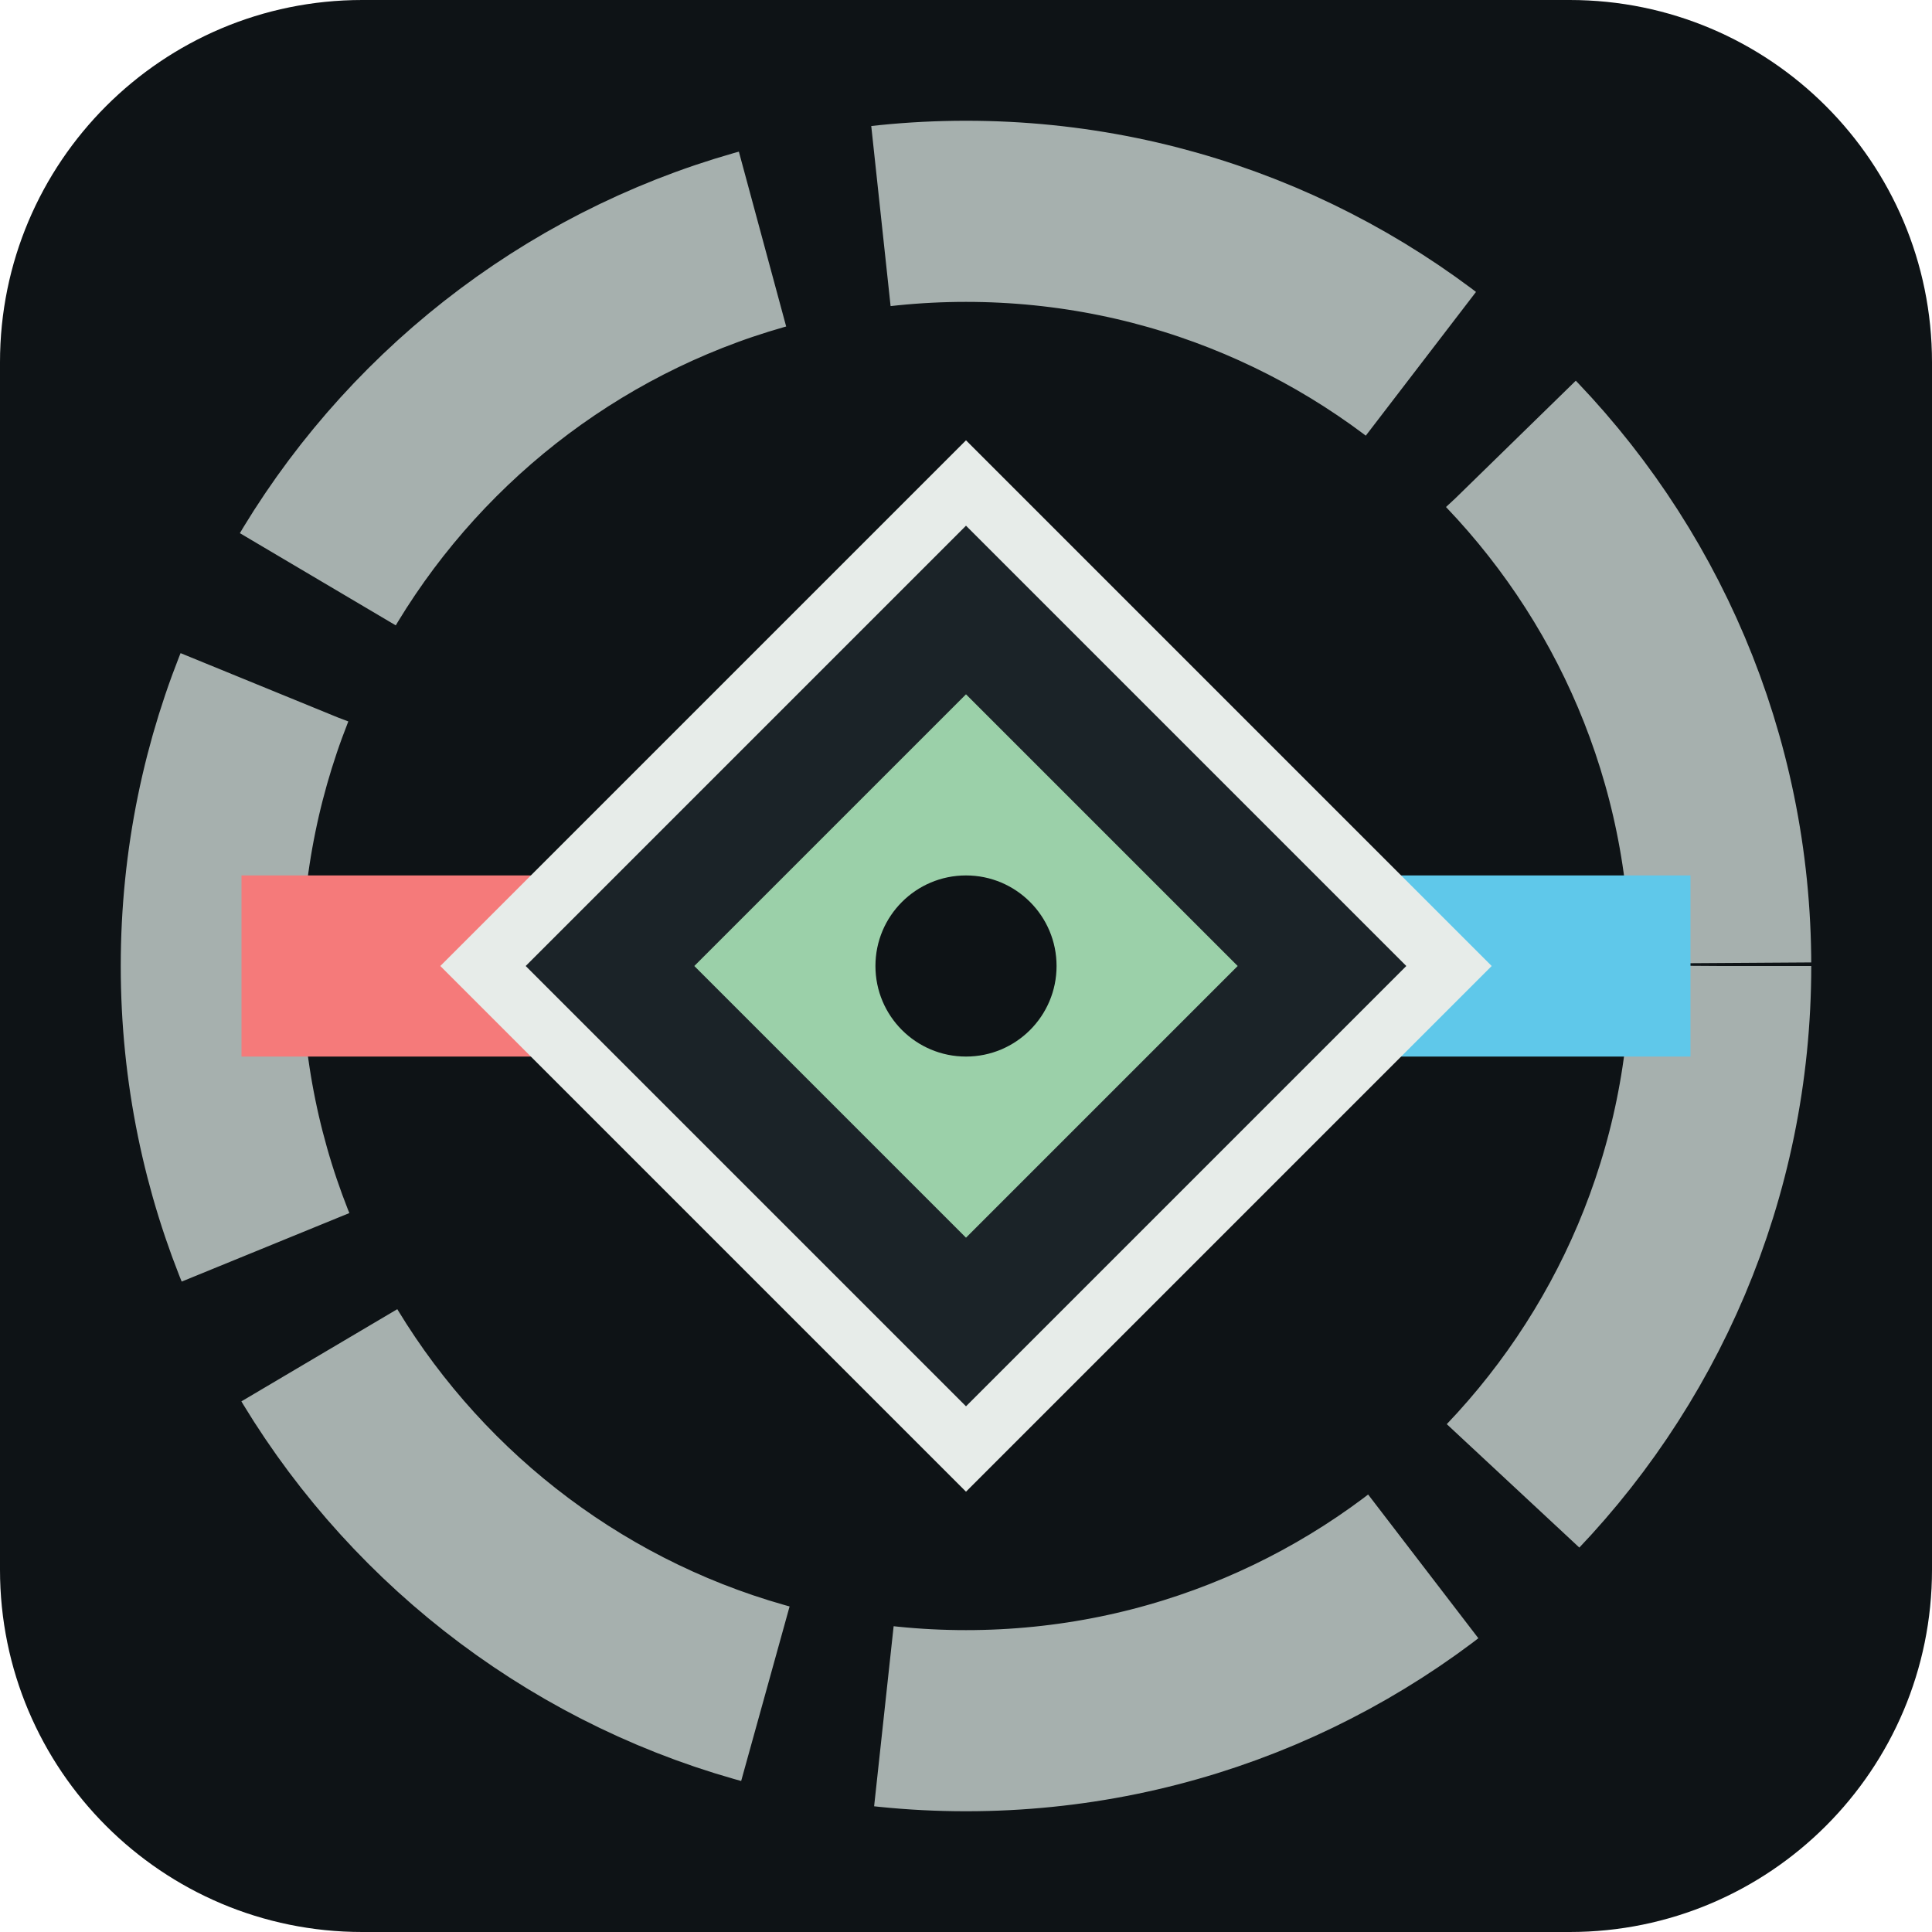
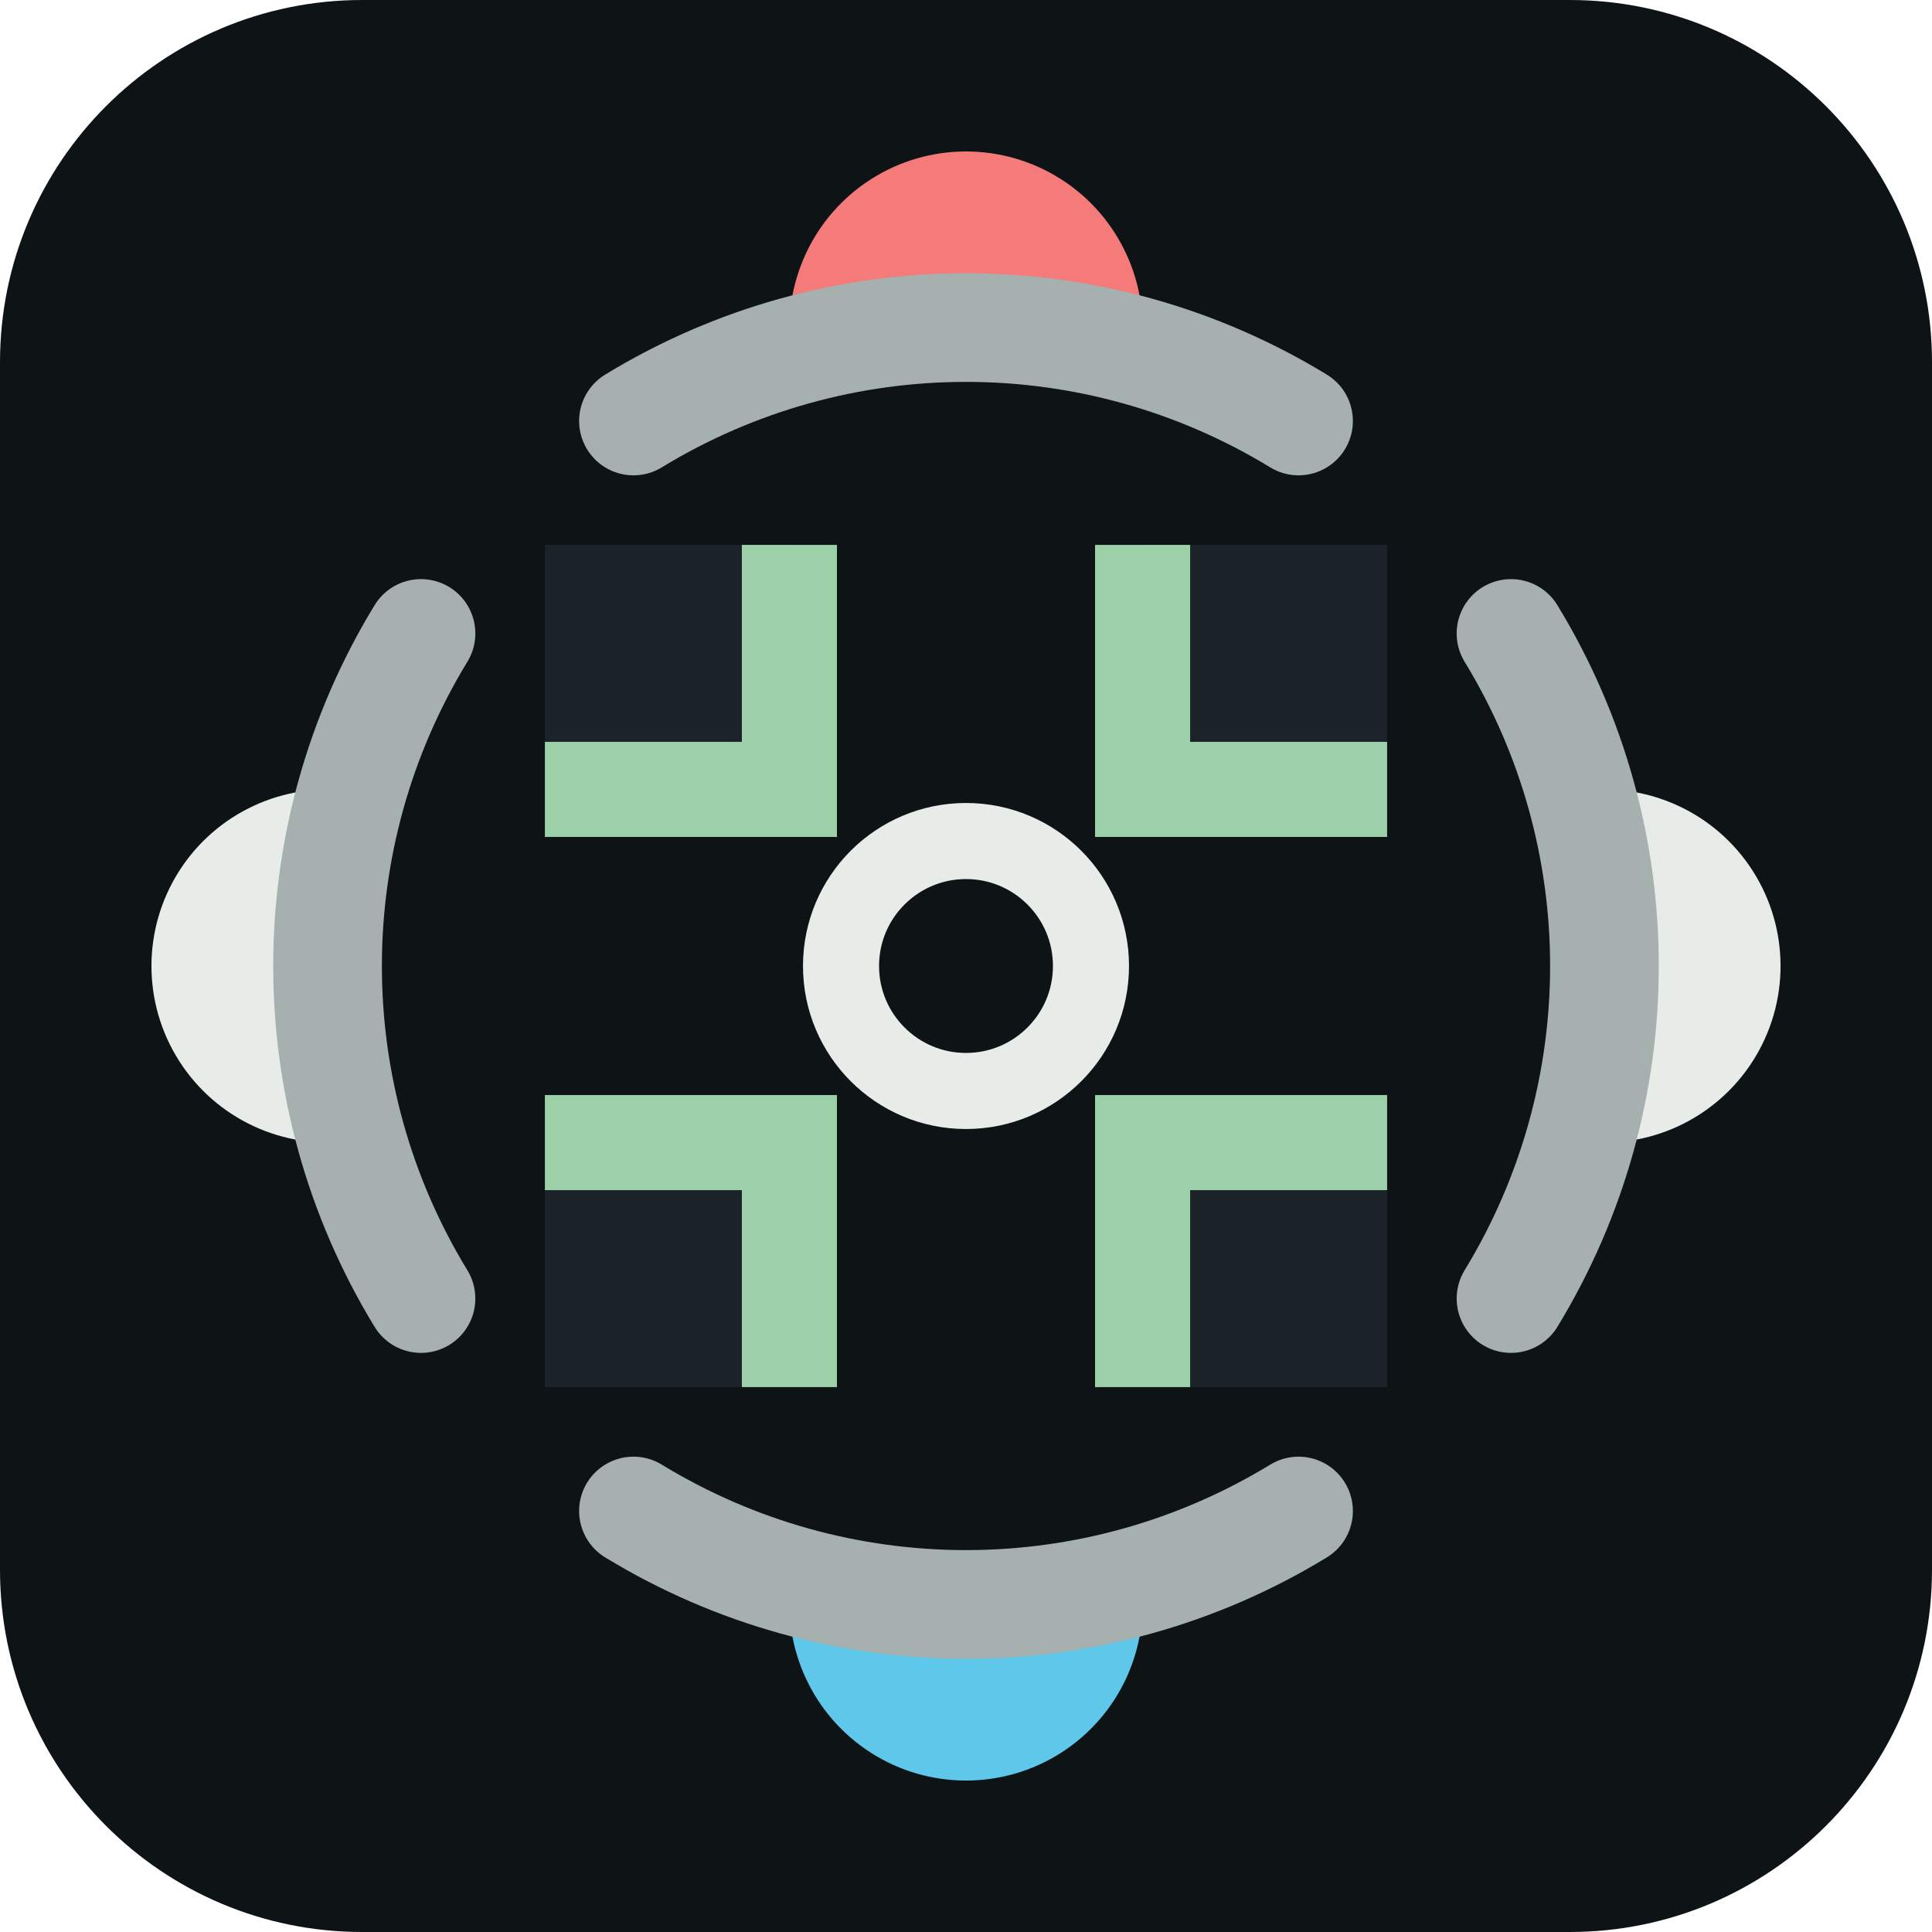
<svg xmlns="http://www.w3.org/2000/svg" viewBox="0 0 64 64">
  <rect width="64" height="64" rx="12" fill="#0e1316" />
-   <circle cx="32" cy="32" r="25" fill="none" stroke="#a6b0ae" stroke-width="6" stroke-dasharray="19 4" />
-   <path fill="#f57a7a" d="M8 29h17l7 3-7 3H8Z" />
-   <path fill="#5fc8ea" d="M56 29H39l-7 3 7 3h17Z" />
-   <path fill="#1b2328" stroke="#e7ece9" stroke-width="2" d="m32 16 16 16-16 16-16-16Z" />
-   <path fill="#9bd0a9" d="m32 23 9 9-9 9-9-9Z" />
-   <circle cx="32" cy="32" r="3" fill="#0e1316" />
+   <g transform="translate(3.2 3.2) scale(.9)">
+     <path fill="#f57a7a" d="M25.56 9.4a6.5 6.5 0 1 1 12.88 0 23.5 23.5 0 0 0-12.88 0Z" />
+     <path fill="#e7ece9" d="M54.6 25.56a6.5 6.5 0 1 1 0 12.88 23.5 23.5 0 0 0 0-12.88ZM9.4 38.44a6.5 6.5 0 1 1 0-12.88 23.5 23.5 0 0 0 0 12.88Z" />
+     <path fill="#5fc8ea" d="M38.44 54.6a6.5 6.5 0 1 1-12.88 0 23.5 23.5 0 0 0 12.88 0Z" />
+     <path fill="none" stroke="#a6b0ae" stroke-width="4" stroke-linecap="round" d="M19.76 11.94a23.5 23.5 0 0 1 24.48 0m7.82 7.82a23.5 23.5 0 0 1 0 24.48m-7.82 7.82a23.5 23.5 0 0 1-24.48 0m-7.82-7.82a23.5 23.5 0 0 1 0-24.48" />
+     <path fill="#1b2328" d="M16.5 16.5h9v9h-9Zm22 0h9v9h-9Zm0 22h9v9h-9Zm-22 0h9v9h-9Z" />
+     <path fill="none" stroke="#9bd0a9" stroke-width="3.5" d="M16.5 25.5h9v-9m22 9h-9v-9m9 22h-9v9m-22-9h9v9" />
+     <circle cx="32" cy="32" r="4.6" fill="none" stroke="#e7ece9" stroke-width="2.8" />
+   </g>
</svg>
